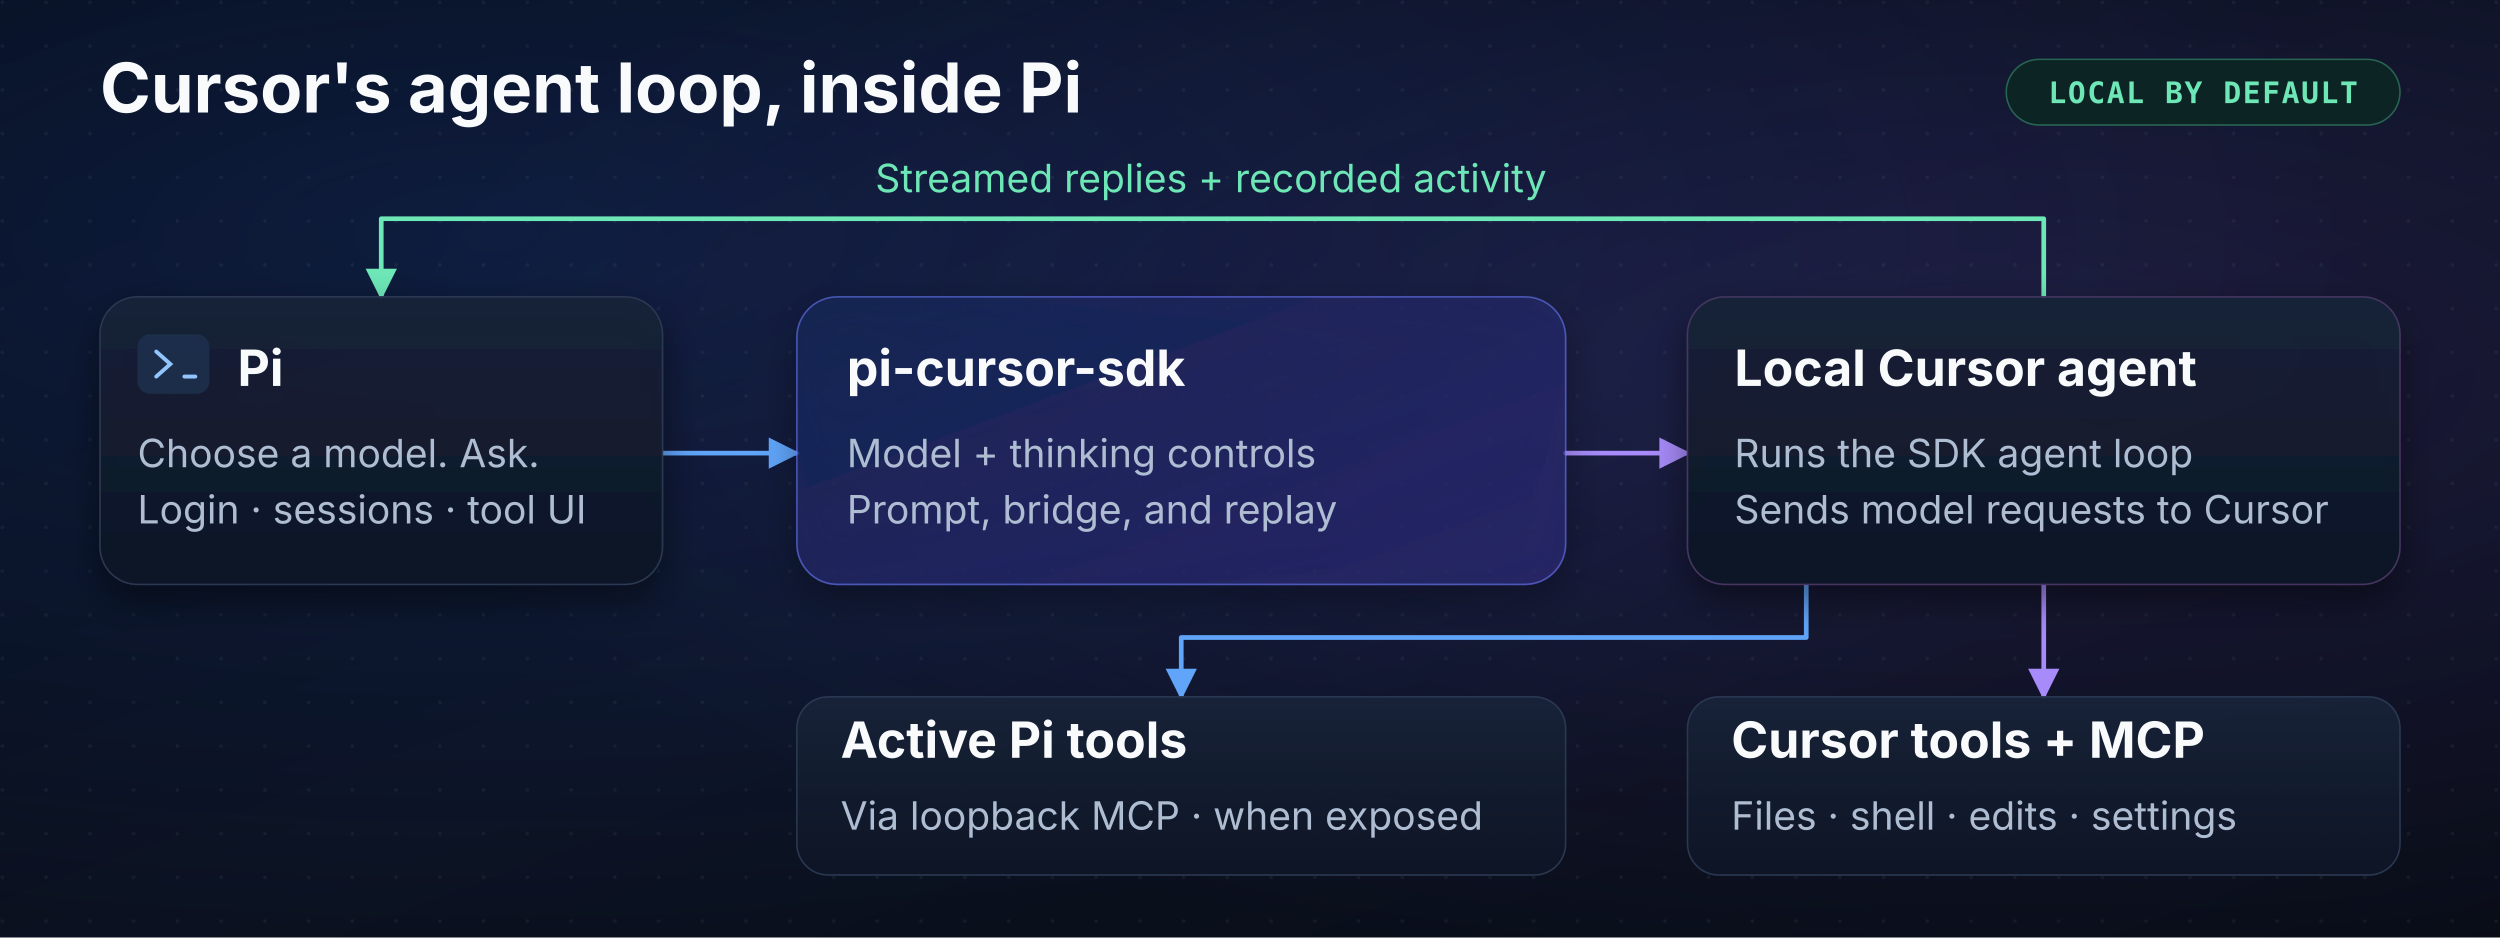
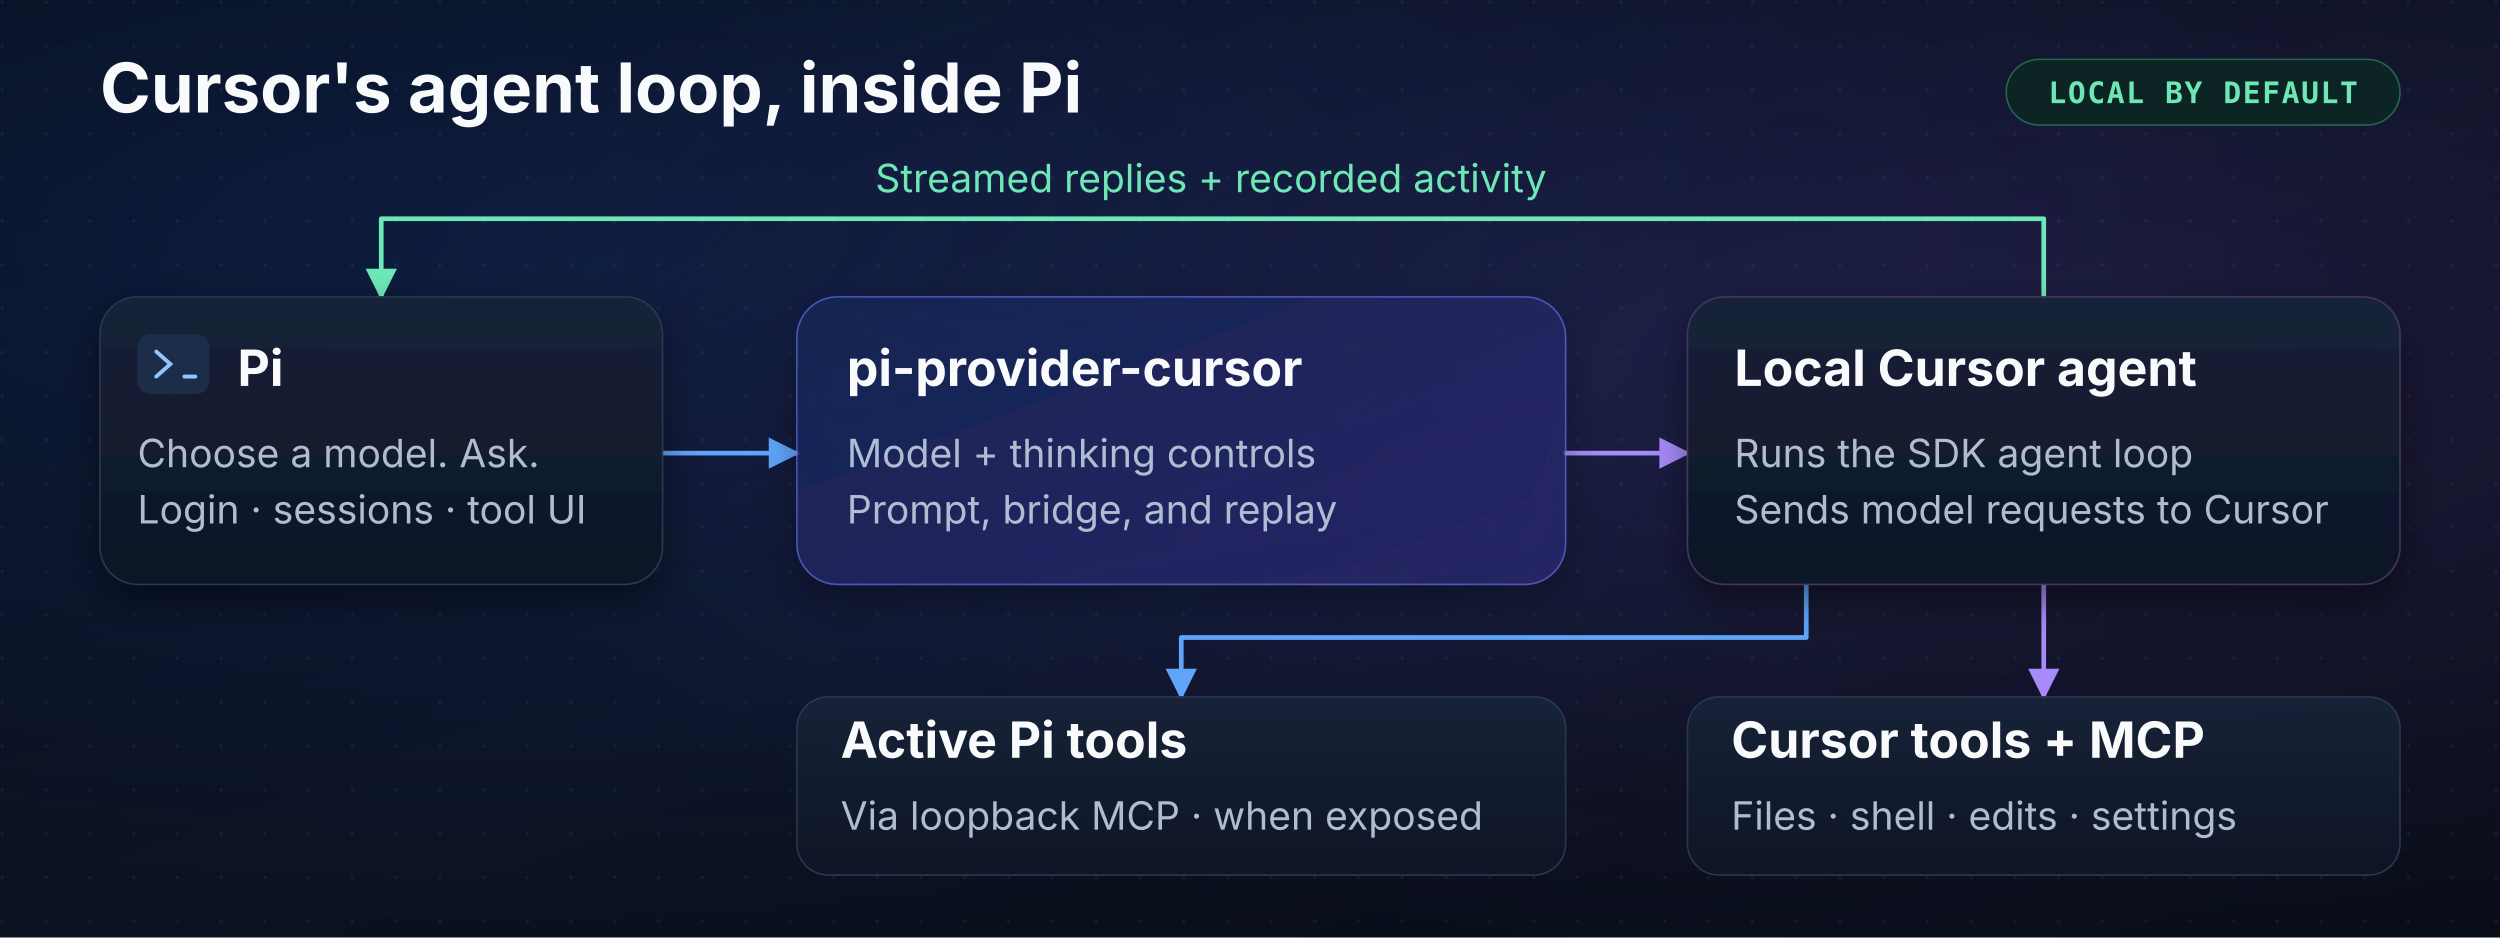
<svg xmlns="http://www.w3.org/2000/svg" width="1600" height="600" viewBox="0 0 1600 600" role="img" aria-labelledby="title desc">
  <defs>
    <linearGradient id="canvas" x1="0" y1="0" x2="1" y2="1">
      <stop stop-color="#060A12" />
      <stop offset=".52" stop-color="#0B1120" />
      <stop offset="1" stop-color="#080C16" />
    </linearGradient>
    <radialGradient id="blueBloom" cx=".2" cy=".25" r=".75">
      <stop stop-color="#2563EB" stop-opacity=".18" />
      <stop offset="1" stop-color="#2563EB" stop-opacity="0" />
    </radialGradient>
    <radialGradient id="violetBloom" cx=".8" cy=".4" r=".65">
      <stop stop-color="#8B5CF6" stop-opacity=".14" />
      <stop offset="1" stop-color="#8B5CF6" stop-opacity="0" />
    </radialGradient>
    <linearGradient id="glass" x1="0" y1="0" x2="0" y2="1">
      <stop stop-color="#172238" stop-opacity=".96" />
      <stop offset="1" stop-color="#0E1525" stop-opacity=".98" />
    </linearGradient>
    <linearGradient id="focus" x1="0" y1="0" x2="1" y2="1">
      <stop stop-color="#172554" stop-opacity=".82" />
      <stop offset="1" stop-color="#312E81" stop-opacity=".58" />
    </linearGradient>
    <pattern id="dotGrid" width="28" height="28" patternUnits="userSpaceOnUse">
      <circle cx="1.5" cy="1.5" r="1.2" fill="#94A3B8" fill-opacity=".08" />
    </pattern>
    <filter id="shadow" x="-20%" y="-30%" width="140%" height="180%">
      <feDropShadow dx="0" dy="10" stdDeviation="12" flood-color="#02040A" flood-opacity=".45" />
    </filter>
    <marker id="arrowBlue" viewBox="0 0 12 12" refX="10" refY="6" markerWidth="8" markerHeight="8" orient="auto">
      <path d="M1 1 11 6 1 11Z" fill="#60A5FA" />
    </marker>
    <marker id="arrowViolet" viewBox="0 0 12 12" refX="10" refY="6" markerWidth="8" markerHeight="8" orient="auto">
      <path d="M1 1 11 6 1 11Z" fill="#A78BFA" />
    </marker>
    <marker id="arrowGreen" viewBox="0 0 12 12" refX="10" refY="6" markerWidth="8" markerHeight="8" orient="auto">
      <path d="M1 1 11 6 1 11Z" fill="#6EE7B7" />
    </marker>
    <style>
      .sans { font-family: Inter, ui-sans-serif, Arial, sans-serif; }
      .mono { font-family: "JetBrains Mono", ui-monospace, monospace; }
      .heading { font-size: 32px; font-weight: 700; fill: #F8FAFC; }
      .copy { font-size: 25px; fill: #AFBDD3; }
      .chip { font-size: 19px; font-weight: 700; letter-spacing: 1px; }
      .edge { fill: none; stroke-width: 3; stroke-linecap: round; stroke-linejoin: round; }
    </style>
  </defs>
  <rect width="1600" height="600" fill="url(#canvas)" />
  <rect width="1600" height="600" fill="url(#blueBloom)" />
  <rect width="1600" height="600" fill="url(#violetBloom)" />
  <rect width="1600" height="600" fill="url(#dotGrid)" />
  <text x="64" y="72" class="sans" font-size="44" font-weight="720" fill="#F8FAFC">Cursor's agent loop, inside Pi</text>
  <g transform="translate(1284 38)">
    <rect width="252" height="42" rx="21" fill="#0C2424" stroke="#286452" />
    <text x="126" y="28" text-anchor="middle" class="mono chip" fill="#6EE7B7">LOCAL BY DEFAULT</text>
  </g>
  <path d="M424 290H510" class="edge" stroke="#60A5FA" marker-end="url(#arrowBlue)" />
  <path d="M1002 290H1080" class="edge" stroke="#A78BFA" marker-end="url(#arrowViolet)" />
  <path d="M1308 190V140H244V190" class="edge" stroke="#6EE7B7" marker-end="url(#arrowGreen)" />
  <text x="775" y="123" text-anchor="middle" class="sans" font-size="25" fill="#6EE7B7">Streamed replies + recorded activity</text>
  <path d="M1308 374V446" class="edge" stroke="#A78BFA" marker-end="url(#arrowViolet)" />
  <path d="M1156 374V408H756V446" class="edge" stroke="#60A5FA" marker-end="url(#arrowBlue)" />
  <g class="sans" filter="url(#shadow)">
    <rect x="64" y="190" width="360" height="184" rx="24" fill="url(#glass)" stroke="#2A3851" />
    <rect x="88" y="214" width="46" height="38" rx="8" fill="#60A5FA" fill-opacity=".12" />
    <path d="m100 225 9 8-9 8m18 0h7" fill="none" stroke="#93C5FD" stroke-width="2.5" stroke-linecap="round" />
    <text x="152" y="247" class="heading">Pi</text>
    <text x="88" y="299" class="copy">Choose a model. Ask.</text>
    <text x="88" y="335" class="copy">Login · sessions · tool UI</text>
  </g>
  <g class="sans" filter="url(#shadow)">
    <rect x="510" y="190" width="492" height="184" rx="26" fill="url(#focus)" stroke="#6D7DFF" stroke-opacity=".58" />
-     <text x="542" y="247" class="heading" font-size="36">pi-cursor-sdk</text>
+     <text x="542" y="247" class="heading" font-size="36">pi-provider-cursor</text>
    <text x="542" y="299" class="copy">Model + thinking controls</text>
    <text x="542" y="335" class="copy">Prompt, bridge, and replay</text>
  </g>
  <g class="sans" filter="url(#shadow)">
    <rect x="1080" y="190" width="456" height="184" rx="24" fill="url(#glass)" stroke="#44365F" />
    <text x="1110" y="247" class="heading">Local Cursor agent</text>
    <text x="1110" y="299" class="copy">Runs the SDK agent loop</text>
    <text x="1110" y="335" class="copy">Sends model requests to Cursor</text>
  </g>
  <g class="sans">
    <rect x="510" y="446" width="492" height="114" rx="20" fill="url(#glass)" stroke="#2A3851" />
    <text x="538" y="485" class="heading" font-size="28">Active Pi tools</text>
    <text x="538" y="531" class="copy">Via loopback MCP · when exposed</text>
    <rect x="1080" y="446" width="456" height="114" rx="20" fill="url(#glass)" stroke="#2A3851" />
    <text x="1108" y="485" class="heading" font-size="28">Cursor tools + MCP</text>
    <text x="1108" y="531" class="copy">Files · shell · edits · settings</text>
  </g>
</svg>
